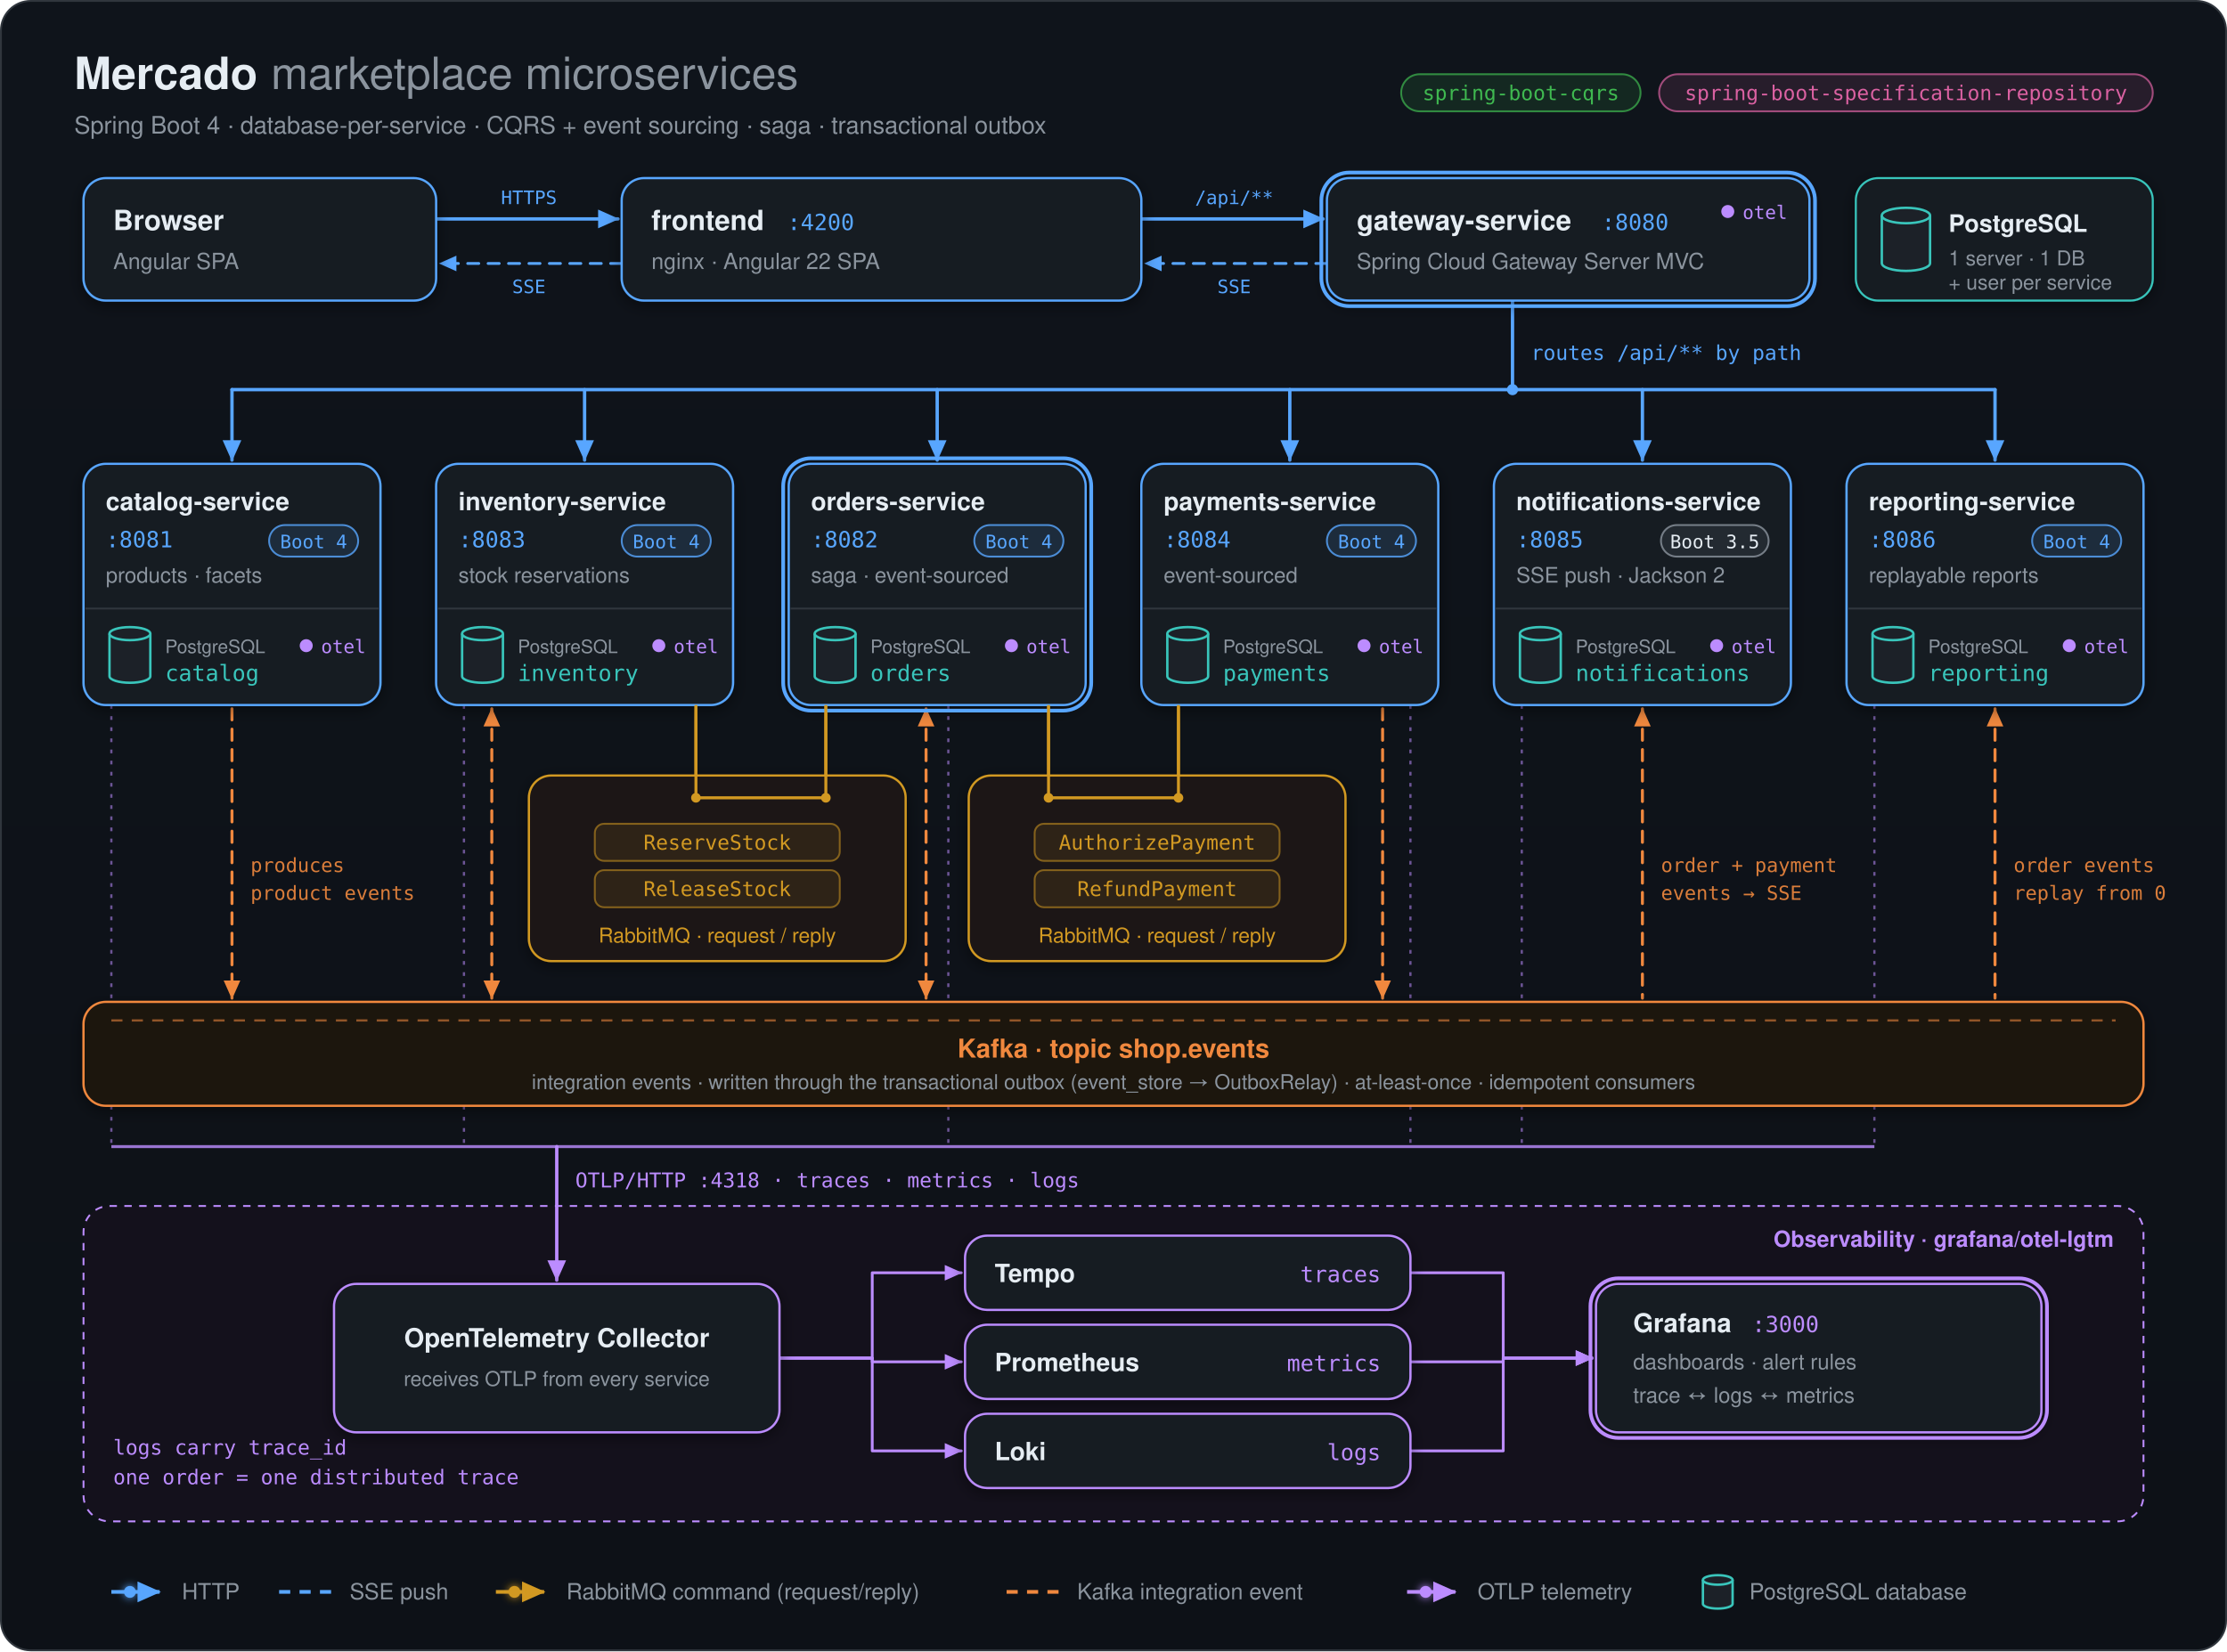
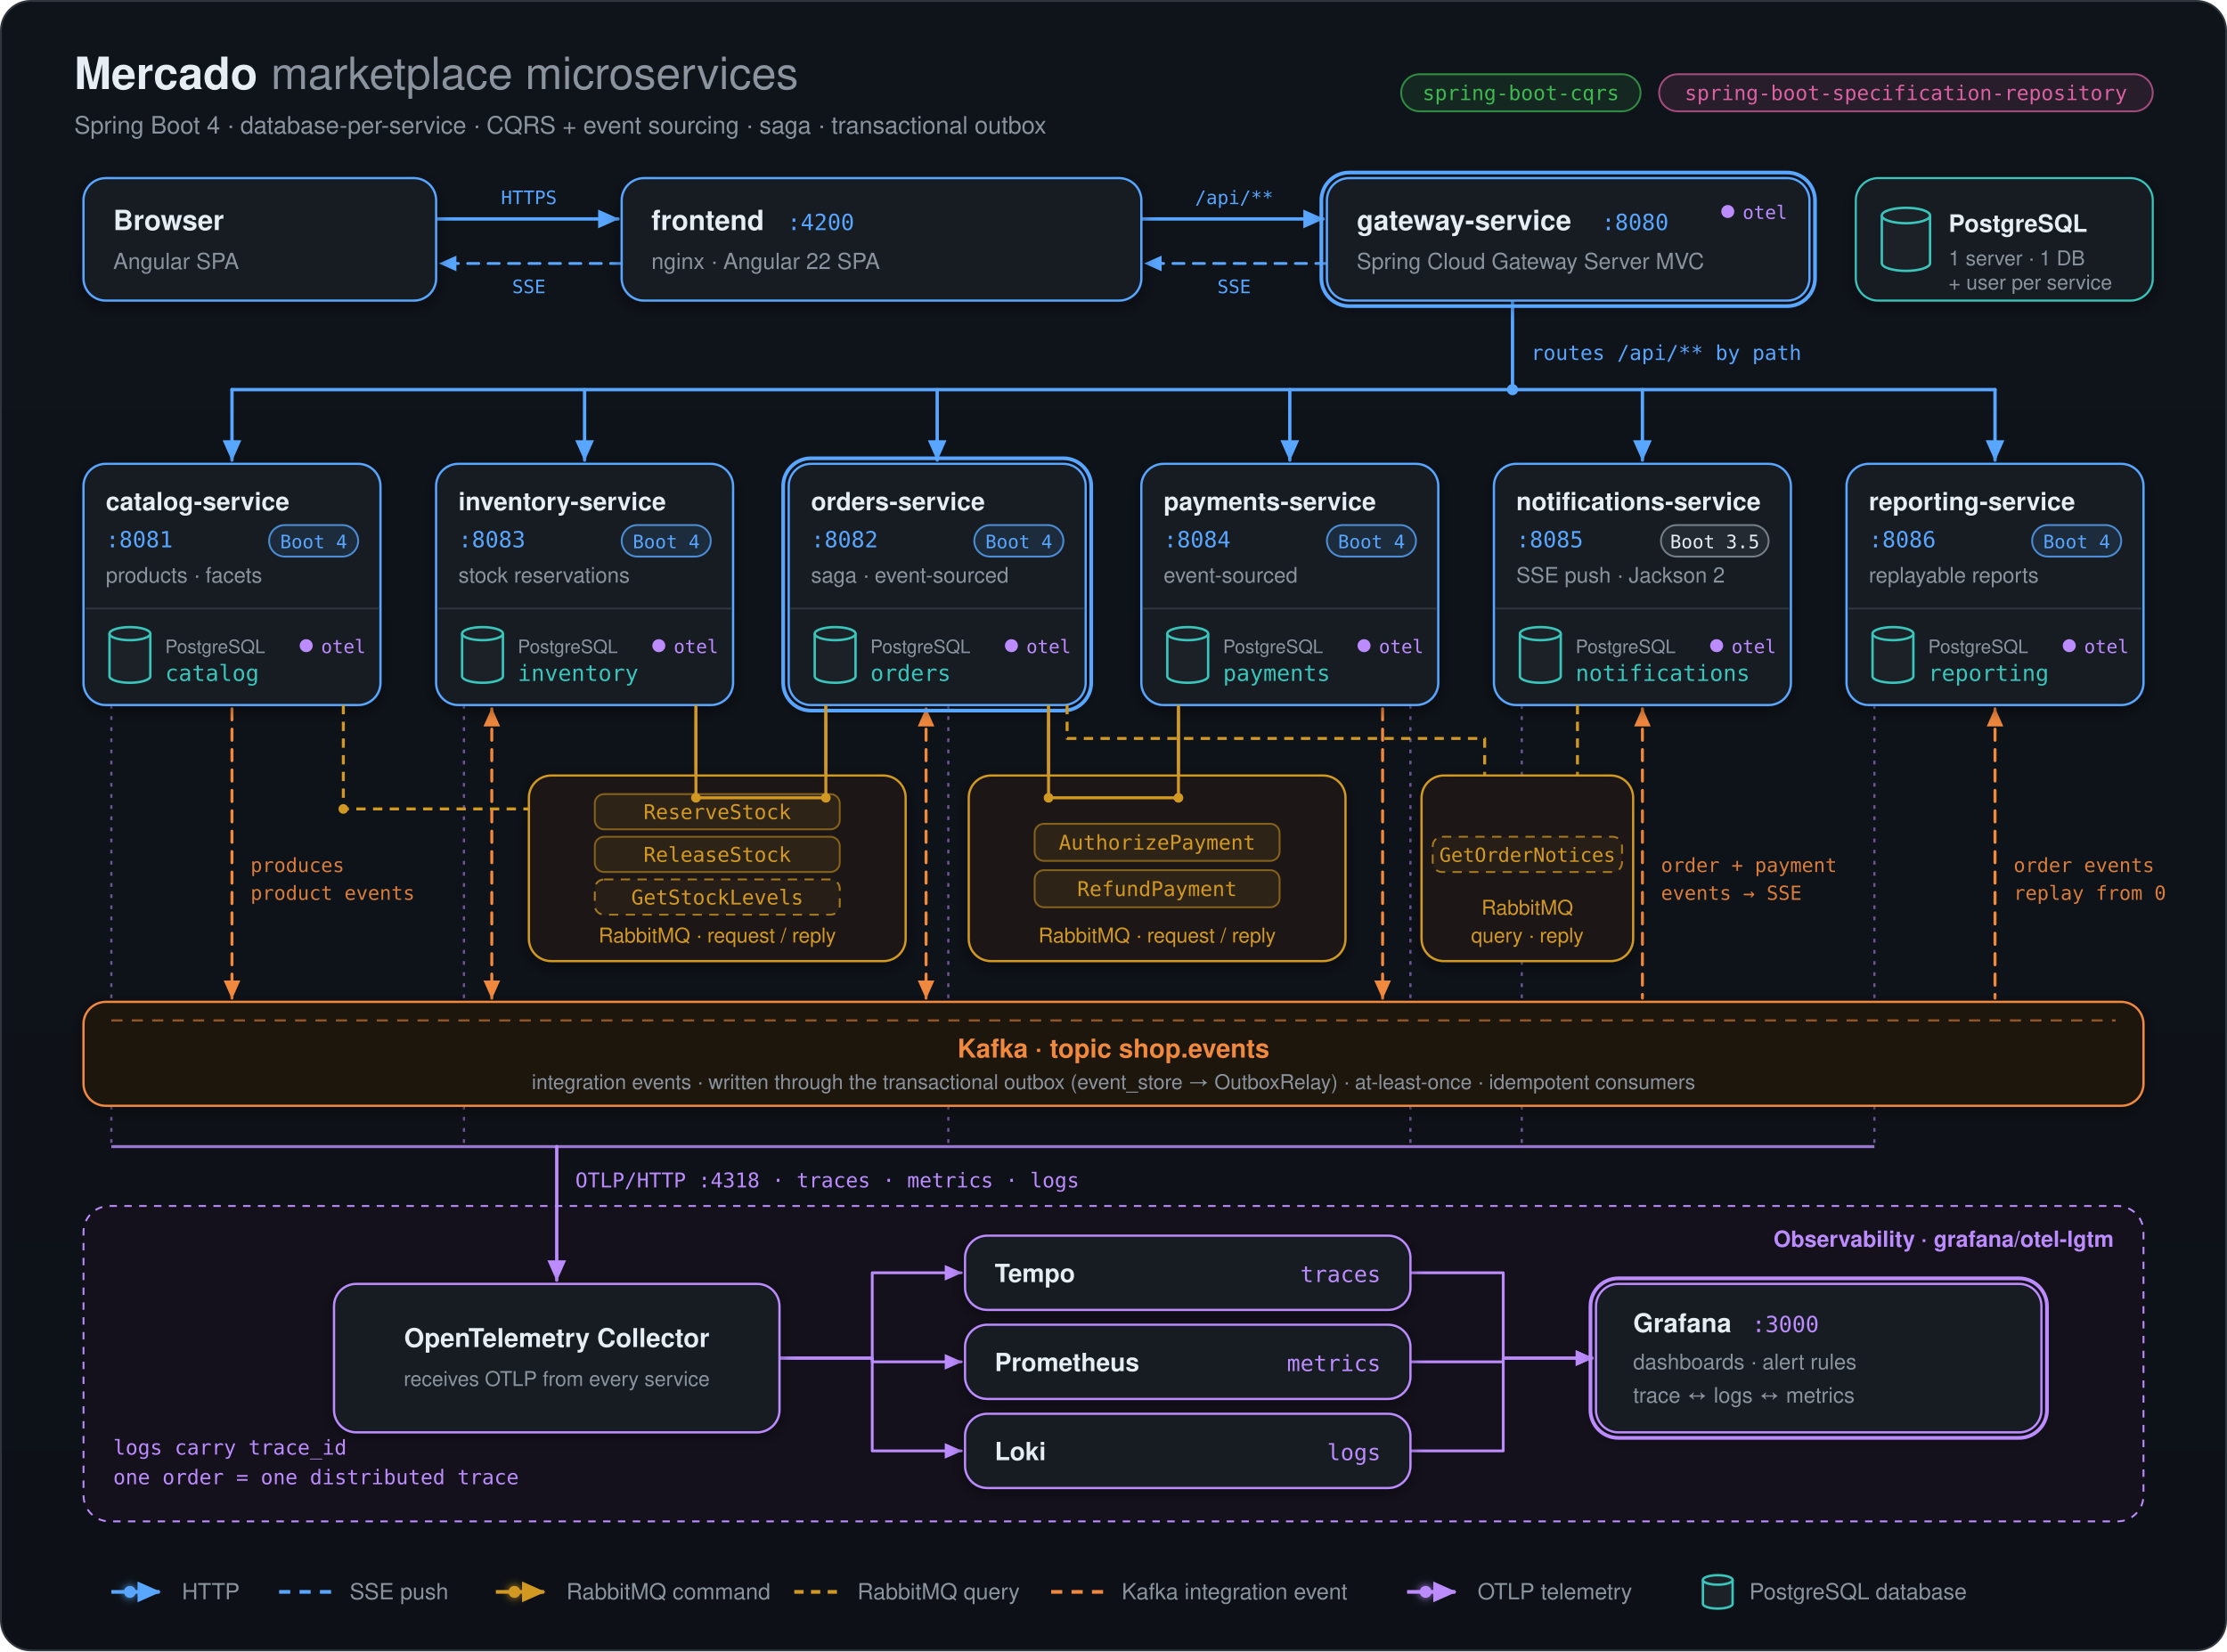
<svg xmlns="http://www.w3.org/2000/svg" width="1200" height="890" viewBox="0 0 1200 890" role="img" aria-labelledby="title desc">
  <defs>
    <filter id="sh" x="-10%" y="-10%" width="120%" height="130%">
      <feDropShadow dx="0" dy="2" stdDeviation="4" flood-color="#000" flood-opacity="0.45" />
    </filter>
    <filter id="gl" x="-150%" y="-150%" width="400%" height="400%">
      <feGaussianBlur stdDeviation="2.4" result="b" />
      <feMerge>
        <feMergeNode in="b" />
        <feMergeNode in="SourceGraphic" />
      </feMerge>
    </filter>
    <linearGradient id="panel" x1="0" y1="0" x2="0" y2="1">
      <stop offset="0" stop-color="#0f141b" />
      <stop offset="1" stop-color="#0d1117" />
    </linearGradient>
    <marker id="a-blue" viewBox="0 0 10 10" refX="8.5" refY="5" markerWidth="7" markerHeight="7" orient="auto-start-reverse">
      <path d="M0,1 L9,5 L0,9 z" fill="#58a6ff" />
    </marker>
    <marker id="a-orange" viewBox="0 0 10 10" refX="8.5" refY="5" markerWidth="7" markerHeight="7" orient="auto-start-reverse">
      <path d="M0,1 L9,5 L0,9 z" fill="#f0883e" />
    </marker>
    <marker id="a-amber" viewBox="0 0 10 10" refX="8.5" refY="5" markerWidth="7" markerHeight="7" orient="auto-start-reverse">
      <path d="M0,1 L9,5 L0,9 z" fill="#d29922" />
    </marker>
    <marker id="a-teal" viewBox="0 0 10 10" refX="8.5" refY="5" markerWidth="7" markerHeight="7" orient="auto-start-reverse">
      <path d="M0,1 L9,5 L0,9 z" fill="#39c5bb" />
    </marker>
    <marker id="a-purple" viewBox="0 0 10 10" refX="8.5" refY="5" markerWidth="7" markerHeight="7" orient="auto-start-reverse">
      <path d="M0,1 L9,5 L0,9 z" fill="#bc8cff" />
    </marker>
    <marker id="a-green" viewBox="0 0 10 10" refX="8.5" refY="5" markerWidth="7" markerHeight="7" orient="auto-start-reverse">
      <path d="M0,1 L9,5 L0,9 z" fill="#3fb950" />
    </marker>
    <marker id="a-red" viewBox="0 0 10 10" refX="8.5" refY="5" markerWidth="7" markerHeight="7" orient="auto-start-reverse">
      <path d="M0,1 L9,5 L0,9 z" fill="#f85149" />
    </marker>
    <marker id="a-pink" viewBox="0 0 10 10" refX="8.5" refY="5" markerWidth="7" markerHeight="7" orient="auto-start-reverse">
      <path d="M0,1 L9,5 L0,9 z" fill="#db61a2" />
    </marker>
    <marker id="a-muted" viewBox="0 0 10 10" refX="8.5" refY="5" markerWidth="7" markerHeight="7" orient="auto-start-reverse">
      <path d="M0,1 L9,5 L0,9 z" fill="#8b949e" />
    </marker>
    <marker id="a-text" viewBox="0 0 10 10" refX="8.5" refY="5" markerWidth="7" markerHeight="7" orient="auto-start-reverse">
      <path d="M0,1 L9,5 L0,9 z" fill="#e6edf3" />
    </marker>
  </defs>
  <style>
text{font-family:-apple-system, 'Segoe UI', Helvetica, Arial, sans-serif}
.mono{font-family:ui-monospace, SFMono-Regular, Menlo, Consolas, monospace}
.mu{fill:#8b949e}
.b{font-weight:600}
.flow{stroke-dasharray:6 5;animation:dash 1.1s linear infinite}
.flowr{stroke-dasharray:6 5;animation:dashr 1.1s linear infinite}
.slow{stroke-dasharray:3 5;animation:dash 2.2s linear infinite}
@keyframes dash{to{stroke-dashoffset:-11}}
@keyframes dashr{to{stroke-dashoffset:11}}
.pulse{animation:pulse 3s ease-in-out infinite}
@keyframes pulse{0%,100%{opacity:.15}50%{opacity:.75}}
</style>
  <rect x="0.5" y="0.5" width="1199" height="889" rx="16" fill="url(#panel)" stroke="#30363d" />
  <text x="40" y="48" font-size="24" fill="#e6edf3" font-weight="700">Mercado</text>
  <text x="146" y="48" font-size="24" fill="#8b949e" font-weight="400">marketplace microservices</text>
  <text x="40" y="72" font-size="13" class="mu">Spring Boot 4 · database-per-service · CQRS + event sourcing · saga · transactional outbox</text>
  <rect x="894" y="40" width="266" height="20" rx="10.0" fill="#db61a2" fill-opacity="0.12" stroke="#db61a2" stroke-opacity="0.7" stroke-width="1" />
  <text x="1027.0" y="53.96" font-size="11" class="mono" fill="#db61a2" text-anchor="middle">spring-boot-specification-repository</text>
  <rect x="755" y="40" width="129" height="20" rx="10.0" fill="#3fb950" fill-opacity="0.12" stroke="#3fb950" stroke-opacity="0.7" stroke-width="1" />
  <text x="819.5" y="53.96" font-size="11" class="mono" fill="#3fb950" text-anchor="middle">spring-boot-cqrs</text>
  <rect x="45" y="650" width="1110" height="170" rx="14" fill="#14111c" stroke="#bc8cff" stroke-width="1" stroke-dasharray="4 4" />
  <path d="M235,118 H333" fill="none" stroke="#58a6ff" stroke-width="1.8" stroke-linecap="round" stroke-linejoin="round" marker-end="url(#a-blue)" />
  <path d="M335,142 H237" fill="none" stroke="#58a6ff" stroke-width="1.5" stroke-linecap="round" stroke-linejoin="round" marker-end="url(#a-blue)" class="flow" />
  <path d="M615,118 H713" fill="none" stroke="#58a6ff" stroke-width="1.8" stroke-linecap="round" stroke-linejoin="round" marker-end="url(#a-blue)" />
  <path d="M715,142 H617" fill="none" stroke="#58a6ff" stroke-width="1.5" stroke-linecap="round" stroke-linejoin="round" marker-end="url(#a-blue)" class="flow" />
  <path d="M815,162 V210" fill="none" stroke="#58a6ff" stroke-width="1.8" stroke-linecap="round" stroke-linejoin="round" />
  <path d="M125,210 H1075" fill="none" stroke="#58a6ff" stroke-width="1.8" stroke-linecap="round" stroke-linejoin="round" />
  <circle cx="815" cy="210" r="3" fill="#58a6ff" />
  <path d="M125,210 V248" fill="none" stroke="#58a6ff" stroke-width="1.8" stroke-linecap="round" stroke-linejoin="round" marker-end="url(#a-blue)" />
  <path d="M315,210 V248" fill="none" stroke="#58a6ff" stroke-width="1.8" stroke-linecap="round" stroke-linejoin="round" marker-end="url(#a-blue)" />
  <path d="M505,210 V248" fill="none" stroke="#58a6ff" stroke-width="1.8" stroke-linecap="round" stroke-linejoin="round" marker-end="url(#a-blue)" />
  <path d="M695,210 V248" fill="none" stroke="#58a6ff" stroke-width="1.8" stroke-linecap="round" stroke-linejoin="round" marker-end="url(#a-blue)" />
  <path d="M885,210 V248" fill="none" stroke="#58a6ff" stroke-width="1.8" stroke-linecap="round" stroke-linejoin="round" marker-end="url(#a-blue)" />
  <path d="M1075,210 V248" fill="none" stroke="#58a6ff" stroke-width="1.8" stroke-linecap="round" stroke-linejoin="round" marker-end="url(#a-blue)" />
  <path d="M375,380 V418" fill="none" stroke="#d29922" stroke-width="1.6" stroke-linecap="round" stroke-linejoin="round" />
  <path d="M445,380 V418" fill="none" stroke="#d29922" stroke-width="1.6" stroke-linecap="round" stroke-linejoin="round" />
  <path d="M565,380 V418" fill="none" stroke="#d29922" stroke-width="1.6" stroke-linecap="round" stroke-linejoin="round" />
  <path d="M635,380 V418" fill="none" stroke="#d29922" stroke-width="1.6" stroke-linecap="round" stroke-linejoin="round" />
  <path d="M125,382 V538" fill="none" stroke="#f0883e" stroke-width="1.6" stroke-linecap="round" stroke-linejoin="round" marker-end="url(#a-orange)" class="flow" />
  <path d="M265,382 V538" fill="none" stroke="#f0883e" stroke-width="1.6" stroke-linecap="round" stroke-linejoin="round" marker-end="url(#a-orange)" marker-start="url(#a-orange)" class="flow" />
  <path d="M499,382 V538" fill="none" stroke="#f0883e" stroke-width="1.6" stroke-linecap="round" stroke-linejoin="round" marker-end="url(#a-orange)" marker-start="url(#a-orange)" class="flow" />
  <path d="M745,382 V538" fill="none" stroke="#f0883e" stroke-width="1.6" stroke-linecap="round" stroke-linejoin="round" marker-end="url(#a-orange)" class="flow" />
  <path d="M885,382 V538" fill="none" stroke="#f0883e" stroke-width="1.6" stroke-linecap="round" stroke-linejoin="round" marker-start="url(#a-orange)" class="flow" />
  <path d="M1075,382 V538" fill="none" stroke="#f0883e" stroke-width="1.6" stroke-linecap="round" stroke-linejoin="round" marker-start="url(#a-orange)" class="flow" />
  <path d="M60,380 V618" stroke="#bc8cff" stroke-width="1.2" opacity=".55" stroke-dasharray="2 4" />
  <path d="M250,380 V618" stroke="#bc8cff" stroke-width="1.2" opacity=".55" stroke-dasharray="2 4" />
  <path d="M511,380 V618" stroke="#bc8cff" stroke-width="1.2" opacity=".55" stroke-dasharray="2 4" />
  <path d="M760,380 V618" stroke="#bc8cff" stroke-width="1.2" opacity=".55" stroke-dasharray="2 4" />
  <path d="M820,380 V618" stroke="#bc8cff" stroke-width="1.2" opacity=".55" stroke-dasharray="2 4" />
  <path d="M1010,380 V618" stroke="#bc8cff" stroke-width="1.2" opacity=".55" stroke-dasharray="2 4" />
  <path d="M60,618 H1010" stroke="#bc8cff" stroke-width="1.6" opacity=".8" />
  <path d="M300,618 V690" fill="none" stroke="#bc8cff" stroke-width="1.8" stroke-linecap="round" stroke-linejoin="round" marker-end="url(#a-purple)" />
  <path d="M420,732 H470 V686 H518" fill="none" stroke="#bc8cff" stroke-width="1.5" stroke-linecap="round" stroke-linejoin="round" marker-end="url(#a-purple)" />
  <path d="M760,686 H810 V732 H858" fill="none" stroke="#bc8cff" stroke-width="1.5" stroke-linecap="round" stroke-linejoin="round" marker-end="url(#a-purple)" />
  <path d="M420,732 H470 V734 H518" fill="none" stroke="#bc8cff" stroke-width="1.5" stroke-linecap="round" stroke-linejoin="round" marker-end="url(#a-purple)" />
  <path d="M760,734 H810 V732 H858" fill="none" stroke="#bc8cff" stroke-width="1.5" stroke-linecap="round" stroke-linejoin="round" marker-end="url(#a-purple)" />
  <path d="M420,732 H470 V782 H518" fill="none" stroke="#bc8cff" stroke-width="1.5" stroke-linecap="round" stroke-linejoin="round" marker-end="url(#a-purple)" />
  <path d="M760,782 H810 V732 H858" fill="none" stroke="#bc8cff" stroke-width="1.5" stroke-linecap="round" stroke-linejoin="round" marker-end="url(#a-purple)" />
  <circle r="4" fill="#58a6ff" filter="url(#gl)" opacity="0">
    <animateMotion dur="6.6s" begin="0s" repeatCount="indefinite" path="M140,118 L815,118 L815,210 L505,210 L505,280" keyPoints="0;1;1" keyTimes="0;1.159;1" calcMode="linear" />
    <animate attributeName="opacity" dur="6.6s" begin="0s" repeatCount="indefinite" values="0;1;1;0;0" keyTimes="0;0.04;1.119;1.159;1" />
  </circle>
  <circle r="4" fill="#58a6ff" filter="url(#gl)" opacity="0">
    <animateMotion dur="6.6s" begin="2.2s" repeatCount="indefinite" path="M140,118 L815,118 L815,210 L125,210 L125,280" keyPoints="0;1;1" keyTimes="0;1.542;1" calcMode="linear" />
    <animate attributeName="opacity" dur="6.6s" begin="2.2s" repeatCount="indefinite" values="0;1;1;0;0" keyTimes="0;0.04;1.502;1.542;1" />
  </circle>
  <circle r="4" fill="#58a6ff" filter="url(#gl)" opacity="0">
    <animateMotion dur="6.6s" begin="4.4s" repeatCount="indefinite" path="M140,118 L815,118 L815,210 L1075,210 L1075,280" keyPoints="0;1;1" keyTimes="0;1.108;1" calcMode="linear" />
    <animate attributeName="opacity" dur="6.6s" begin="4.4s" repeatCount="indefinite" values="0;1;1;0;0" keyTimes="0;0.04;1.068;1.108;1" />
  </circle>
  <circle r="3.5" fill="#a5d6ff" filter="url(#gl)" opacity="0">
    <animateMotion dur="6.6s" begin="3.3s" repeatCount="indefinite" path="M875,280 L875,218 L825,218 L825,142 L140,142" keyPoints="0;1;1" keyTimes="0;0.882;1" calcMode="linear" />
    <animate attributeName="opacity" dur="6.6s" begin="3.3s" repeatCount="indefinite" values="0;1;1;0;0" keyTimes="0;0.04;0.842;0.882;1" />
  </circle>
  <circle r="3" fill="#bc8cff" filter="url(#gl)" opacity="0">
    <animateMotion dur="8s" begin="0.0s" repeatCount="indefinite" path="M60,380 L60,618 L300,618 L300,692" keyPoints="0;1;1" keyTimes="0;0.460;1" calcMode="linear" />
    <animate attributeName="opacity" dur="8s" begin="0.0s" repeatCount="indefinite" values="0;1;1;0;0" keyTimes="0;0.04;0.420;0.460;1" />
  </circle>
  <circle r="3" fill="#bc8cff" filter="url(#gl)" opacity="0">
    <animateMotion dur="8s" begin="1.3s" repeatCount="indefinite" path="M250,380 L250,618 L300,618 L300,692" keyPoints="0;1;1" keyTimes="0;0.302;1" calcMode="linear" />
    <animate attributeName="opacity" dur="8s" begin="1.3s" repeatCount="indefinite" values="0;1;1;0;0" keyTimes="0;0.04;0.262;0.302;1" />
  </circle>
  <circle r="3" fill="#bc8cff" filter="url(#gl)" opacity="0">
    <animateMotion dur="8s" begin="2.6s" repeatCount="indefinite" path="M511,380 L511,618 L300,618 L300,692" keyPoints="0;1;1" keyTimes="0;0.436;1" calcMode="linear" />
    <animate attributeName="opacity" dur="8s" begin="2.6s" repeatCount="indefinite" values="0;1;1;0;0" keyTimes="0;0.04;0.396;0.436;1" />
  </circle>
  <circle r="3" fill="#bc8cff" filter="url(#gl)" opacity="0">
    <animateMotion dur="8s" begin="3.9s" repeatCount="indefinite" path="M760,380 L760,618 L300,618 L300,692" keyPoints="0;1;1" keyTimes="0;0.643;1" calcMode="linear" />
    <animate attributeName="opacity" dur="8s" begin="3.9s" repeatCount="indefinite" values="0;1;1;0;0" keyTimes="0;0.04;0.603;0.643;1" />
  </circle>
  <circle r="3" fill="#bc8cff" filter="url(#gl)" opacity="0">
    <animateMotion dur="8s" begin="5.2s" repeatCount="indefinite" path="M820,380 L820,618 L300,618 L300,692" keyPoints="0;1;1" keyTimes="0;0.693;1" calcMode="linear" />
    <animate attributeName="opacity" dur="8s" begin="5.2s" repeatCount="indefinite" values="0;1;1;0;0" keyTimes="0;0.04;0.653;0.693;1" />
  </circle>
  <circle r="3" fill="#bc8cff" filter="url(#gl)" opacity="0">
    <animateMotion dur="8s" begin="6.5s" repeatCount="indefinite" path="M1010,380 L1010,618 L300,618 L300,692" keyPoints="0;1;1" keyTimes="0;0.852;1" calcMode="linear" />
    <animate attributeName="opacity" dur="8s" begin="6.5s" repeatCount="indefinite" values="0;1;1;0;0" keyTimes="0;0.04;0.812;0.852;1" />
  </circle>
  <rect x="45" y="96" width="190" height="66" rx="12" fill="#161b22" stroke="#58a6ff" stroke-width="1.2" filter="url(#sh)" />
  <text x="61" y="124" font-size="15" fill="#e6edf3" font-weight="600">Browser</text>
  <text x="61" y="145" font-size="12" class="mu">Angular SPA</text>
  <rect x="335" y="96" width="280" height="66" rx="12" fill="#161b22" stroke="#58a6ff" stroke-width="1.2" filter="url(#sh)" />
  <text x="351" y="124" font-size="15" fill="#e6edf3" font-weight="600">frontend</text>
  <text x="424.2" y="124" font-size="12" class="mono" fill="#58a6ff">:4200</text>
  <text x="351" y="145" font-size="12" class="mu">nginx · Angular 22 SPA</text>
  <rect x="715" y="96" width="260" height="66" rx="12" fill="#161b22" stroke="#58a6ff" stroke-width="1.2" filter="url(#sh)" />
  <text x="731" y="124" font-size="15" fill="#e6edf3" font-weight="600">gateway-service</text>
  <text x="863.0" y="124" font-size="12" class="mono" fill="#58a6ff">:8080</text>
  <text x="731" y="145" font-size="12" class="mu">Spring Cloud Gateway Server MVC</text>
  <rect x="712" y="93" width="266" height="72" rx="15" fill="none" stroke="#58a6ff" stroke-width="2" class="pulse" style="animation-delay:0s" />
  <circle cx="931" cy="114" r="3.5" fill="#bc8cff" />
  <text x="939" y="118" font-size="10" class="mono" fill="#bc8cff">otel</text>
  <rect x="1000" y="96" width="160" height="66" rx="12" fill="#161b22" stroke="#39c5bb" stroke-width="1.1" filter="url(#sh)" />
  <path d="M1014,116.16 v25.68 a13.0,4.16 0 0 0 26,0 v-25.68" fill="#1c2128" stroke="#39c5bb" stroke-width="1.3" />
  <ellipse cx="1027.0" cy="116.16" rx="13.0" ry="4.16" fill="#1c2128" stroke="#39c5bb" stroke-width="1.3" />
  <text x="1050" y="125" font-size="13" fill="#e6edf3" font-weight="600">PostgreSQL</text>
  <text x="1050" y="143" font-size="11" class="mu">1 server · 1 DB</text>
  <text x="1050" y="156" font-size="11" class="mu">+ user per service</text>
  <text x="285" y="110" font-size="10" class="mono" fill="#58a6ff" text-anchor="middle">HTTPS</text>
  <text x="665" y="110" font-size="10" class="mono" fill="#58a6ff" text-anchor="middle">/api/**</text>
  <text x="285" y="158" font-size="10" class="mono" fill="#58a6ff" text-anchor="middle">SSE</text>
  <text x="665" y="158" font-size="10" class="mono" fill="#58a6ff" text-anchor="middle">SSE</text>
  <text x="825" y="194" font-size="11" class="mono" fill="#58a6ff">routes /api/** by path</text>
  <rect x="45" y="250" width="160" height="130" rx="12" fill="#161b22" stroke="#58a6ff" stroke-width="1.2" filter="url(#sh)" />
  <text x="57" y="275" font-size="13.5" fill="#e6edf3" font-weight="600">catalog-service</text>
  <text x="57" y="295" font-size="12" class="mono" fill="#58a6ff">:8081</text>
  <rect x="145" y="283" width="48" height="17" rx="8.5" fill="#58a6ff" fill-opacity=".12" stroke="#58a6ff" stroke-opacity=".8" />
  <text x="169.0" y="295.5" font-size="10" class="mono" fill="#58a6ff" text-anchor="middle">Boot 4</text>
  <text x="57" y="314" font-size="11.5" class="mu">products · facets</text>
  <path d="M46,328 H204" stroke="#30363d" />
  <path d="M59,341.52 v22.96 a11.0,3.52 0 0 0 22,0 v-22.96" fill="#1c2128" stroke="#39c5bb" stroke-width="1.3" />
  <ellipse cx="70.0" cy="341.52" rx="11.0" ry="3.52" fill="#1c2128" stroke="#39c5bb" stroke-width="1.3" />
  <text x="89" y="352" font-size="10" class="mu">PostgreSQL</text>
  <text x="89" y="367" font-size="12" class="mono" fill="#39c5bb">catalog</text>
  <circle cx="165" cy="348" r="3.5" fill="#bc8cff" />
  <text x="173" y="352" font-size="10" class="mono" fill="#bc8cff">otel</text>
  <rect x="235" y="250" width="160" height="130" rx="12" fill="#161b22" stroke="#58a6ff" stroke-width="1.2" filter="url(#sh)" />
  <text x="247" y="275" font-size="13.5" fill="#e6edf3" font-weight="600">inventory-service</text>
  <text x="247" y="295" font-size="12" class="mono" fill="#58a6ff">:8083</text>
  <rect x="335" y="283" width="48" height="17" rx="8.5" fill="#58a6ff" fill-opacity=".12" stroke="#58a6ff" stroke-opacity=".8" />
  <text x="359.0" y="295.5" font-size="10" class="mono" fill="#58a6ff" text-anchor="middle">Boot 4</text>
  <text x="247" y="314" font-size="11.5" class="mu">stock reservations</text>
  <path d="M236,328 H394" stroke="#30363d" />
  <path d="M249,341.52 v22.96 a11.0,3.52 0 0 0 22,0 v-22.96" fill="#1c2128" stroke="#39c5bb" stroke-width="1.3" />
  <ellipse cx="260.0" cy="341.52" rx="11.0" ry="3.52" fill="#1c2128" stroke="#39c5bb" stroke-width="1.3" />
  <text x="279" y="352" font-size="10" class="mu">PostgreSQL</text>
  <text x="279" y="367" font-size="12" class="mono" fill="#39c5bb">inventory</text>
  <circle cx="355" cy="348" r="3.5" fill="#bc8cff" />
  <text x="363" y="352" font-size="10" class="mono" fill="#bc8cff">otel</text>
  <rect x="425" y="250" width="160" height="130" rx="12" fill="#161b22" stroke="#58a6ff" stroke-width="1.2" filter="url(#sh)" />
  <text x="437" y="275" font-size="13.5" fill="#e6edf3" font-weight="600">orders-service</text>
  <text x="437" y="295" font-size="12" class="mono" fill="#58a6ff">:8082</text>
  <rect x="525" y="283" width="48" height="17" rx="8.5" fill="#58a6ff" fill-opacity=".12" stroke="#58a6ff" stroke-opacity=".8" />
  <text x="549.0" y="295.5" font-size="10" class="mono" fill="#58a6ff" text-anchor="middle">Boot 4</text>
  <text x="437" y="314" font-size="11.5" class="mu">saga · event-sourced</text>
  <path d="M426,328 H584" stroke="#30363d" />
  <path d="M439,341.52 v22.96 a11.0,3.52 0 0 0 22,0 v-22.96" fill="#1c2128" stroke="#39c5bb" stroke-width="1.3" />
  <ellipse cx="450.0" cy="341.52" rx="11.0" ry="3.52" fill="#1c2128" stroke="#39c5bb" stroke-width="1.3" />
  <text x="469" y="352" font-size="10" class="mu">PostgreSQL</text>
  <text x="469" y="367" font-size="12" class="mono" fill="#39c5bb">orders</text>
  <circle cx="545" cy="348" r="3.5" fill="#bc8cff" />
  <text x="553" y="352" font-size="10" class="mono" fill="#bc8cff">otel</text>
  <rect x="615" y="250" width="160" height="130" rx="12" fill="#161b22" stroke="#58a6ff" stroke-width="1.2" filter="url(#sh)" />
  <text x="627" y="275" font-size="13.5" fill="#e6edf3" font-weight="600">payments-service</text>
  <text x="627" y="295" font-size="12" class="mono" fill="#58a6ff">:8084</text>
  <rect x="715" y="283" width="48" height="17" rx="8.5" fill="#58a6ff" fill-opacity=".12" stroke="#58a6ff" stroke-opacity=".8" />
  <text x="739.0" y="295.5" font-size="10" class="mono" fill="#58a6ff" text-anchor="middle">Boot 4</text>
  <text x="627" y="314" font-size="11.5" class="mu">event-sourced</text>
  <path d="M616,328 H774" stroke="#30363d" />
  <path d="M629,341.52 v22.96 a11.0,3.52 0 0 0 22,0 v-22.96" fill="#1c2128" stroke="#39c5bb" stroke-width="1.3" />
  <ellipse cx="640.0" cy="341.52" rx="11.0" ry="3.52" fill="#1c2128" stroke="#39c5bb" stroke-width="1.3" />
  <text x="659" y="352" font-size="10" class="mu">PostgreSQL</text>
  <text x="659" y="367" font-size="12" class="mono" fill="#39c5bb">payments</text>
  <circle cx="735" cy="348" r="3.5" fill="#bc8cff" />
  <text x="743" y="352" font-size="10" class="mono" fill="#bc8cff">otel</text>
  <rect x="805" y="250" width="160" height="130" rx="12" fill="#161b22" stroke="#58a6ff" stroke-width="1.2" filter="url(#sh)" />
  <text x="817" y="275" font-size="13.5" fill="#e6edf3" font-weight="600">notifications-service</text>
  <text x="817" y="295" font-size="12" class="mono" fill="#58a6ff">:8085</text>
  <rect x="895" y="283" width="58" height="17" rx="8.5" fill="#8b949e" fill-opacity=".12" stroke="#8b949e" stroke-opacity=".8" />
  <text x="924.0" y="295.5" font-size="10" class="mono" fill="#e6edf3" text-anchor="middle">Boot 3.5</text>
  <text x="817" y="314" font-size="11.5" class="mu">SSE push · Jackson 2</text>
  <path d="M806,328 H964" stroke="#30363d" />
  <path d="M819,341.52 v22.96 a11.0,3.52 0 0 0 22,0 v-22.96" fill="#1c2128" stroke="#39c5bb" stroke-width="1.3" />
  <ellipse cx="830.0" cy="341.52" rx="11.0" ry="3.52" fill="#1c2128" stroke="#39c5bb" stroke-width="1.3" />
  <text x="849" y="352" font-size="10" class="mu">PostgreSQL</text>
  <text x="849" y="367" font-size="12" class="mono" fill="#39c5bb">notifications</text>
  <circle cx="925" cy="348" r="3.5" fill="#bc8cff" />
  <text x="933" y="352" font-size="10" class="mono" fill="#bc8cff">otel</text>
  <rect x="995" y="250" width="160" height="130" rx="12" fill="#161b22" stroke="#58a6ff" stroke-width="1.2" filter="url(#sh)" />
  <text x="1007" y="275" font-size="13.5" fill="#e6edf3" font-weight="600">reporting-service</text>
  <text x="1007" y="295" font-size="12" class="mono" fill="#58a6ff">:8086</text>
  <rect x="1095" y="283" width="48" height="17" rx="8.5" fill="#58a6ff" fill-opacity=".12" stroke="#58a6ff" stroke-opacity=".8" />
  <text x="1119.0" y="295.5" font-size="10" class="mono" fill="#58a6ff" text-anchor="middle">Boot 4</text>
  <text x="1007" y="314" font-size="11.5" class="mu">replayable reports</text>
  <path d="M996,328 H1154" stroke="#30363d" />
  <path d="M1009,341.52 v22.96 a11.0,3.52 0 0 0 22,0 v-22.96" fill="#1c2128" stroke="#39c5bb" stroke-width="1.3" />
  <ellipse cx="1020.0" cy="341.52" rx="11.0" ry="3.52" fill="#1c2128" stroke="#39c5bb" stroke-width="1.3" />
  <text x="1039" y="352" font-size="10" class="mu">PostgreSQL</text>
  <text x="1039" y="367" font-size="12" class="mono" fill="#39c5bb">reporting</text>
  <circle cx="1115" cy="348" r="3.5" fill="#bc8cff" />
  <text x="1123" y="352" font-size="10" class="mono" fill="#bc8cff">otel</text>
  <rect x="422" y="247" width="166" height="136" rx="15" fill="none" stroke="#58a6ff" stroke-width="2" class="pulse" style="animation-delay:1.2s" />
  <rect x="285" y="418" width="203" height="100" rx="12" fill="#1a1712" stroke="#d29922" stroke-width="1.2" filter="url(#sh)" />
-   <rect x="320.5" y="444" width="132" height="20" rx="5" fill="#d29922" fill-opacity="0.10" stroke="#d29922" stroke-opacity="0.55" />
-   <text x="386.5" y="457.96" font-size="11" class="mono" fill="#d29922" text-anchor="middle">ReserveStock</text>
-   <rect x="320.5" y="469" width="132" height="20" rx="5" fill="#d29922" fill-opacity="0.10" stroke="#d29922" stroke-opacity="0.55" />
-   <text x="386.5" y="482.96" font-size="11" class="mono" fill="#d29922" text-anchor="middle">ReleaseStock</text>
+   <rect x="320.5" y="428" width="132" height="19" rx="5" fill="#d29922" fill-opacity="0.10" stroke="#d29922" stroke-opacity="0.55" />
+   <text x="386.5" y="441.5" font-size="11" class="mono" fill="#d29922" text-anchor="middle">ReserveStock</text>
+   <rect x="320.5" y="451" width="132" height="19" rx="5" fill="#d29922" fill-opacity="0.10" stroke="#d29922" stroke-opacity="0.55" />
+   <text x="386.5" y="464.5" font-size="11" class="mono" fill="#d29922" text-anchor="middle">ReleaseStock</text>
+   <rect x="320.5" y="474" width="132" height="19" rx="5" fill="#d29922" fill-opacity="0.06" stroke="#d29922" stroke-opacity="0.75" stroke-dasharray="5 4" />
+   <text x="386.5" y="487.5" font-size="11" class="mono" fill="#d29922" text-anchor="middle">GetStockLevels</text>
  <text x="386.5" y="508" font-size="11" fill="#d29922" text-anchor="middle">RabbitMQ · request / reply</text>
  <rect x="522" y="418" width="203" height="100" rx="12" fill="#1a1712" stroke="#d29922" stroke-width="1.2" filter="url(#sh)" />
  <rect x="557.5" y="444" width="132" height="20" rx="5" fill="#d29922" fill-opacity="0.10" stroke="#d29922" stroke-opacity="0.55" />
  <text x="623.5" y="457.96" font-size="11" class="mono" fill="#d29922" text-anchor="middle">AuthorizePayment</text>
  <rect x="557.5" y="469" width="132" height="20" rx="5" fill="#d29922" fill-opacity="0.10" stroke="#d29922" stroke-opacity="0.55" />
  <text x="623.5" y="482.96" font-size="11" class="mono" fill="#d29922" text-anchor="middle">RefundPayment</text>
  <text x="623.5" y="508" font-size="11" fill="#d29922" text-anchor="middle">RabbitMQ · request / reply</text>
+   <path d="M185,380 V436 H285" fill="none" stroke="#d29922" stroke-width="1.6" stroke-dasharray="5 4" stroke-linejoin="round" />
+   <circle cx="185" cy="436" r="2.6" fill="#d29922" />
+   <path d="M575,380 V398 H800 V418" fill="none" stroke="#d29922" stroke-width="1.6" stroke-dasharray="5 4" stroke-linejoin="round" />
+   <path d="M850,380 V418" fill="none" stroke="#d29922" stroke-width="1.6" stroke-dasharray="5 4" />
+   <rect x="766" y="418" width="114" height="100" rx="12" fill="#1a1712" stroke="#d29922" stroke-width="1.2" filter="url(#sh)" />
+   <rect x="772" y="451" width="102" height="19" rx="5" fill="#d29922" fill-opacity="0.06" stroke="#d29922" stroke-opacity="0.75" stroke-dasharray="5 4" />
+   <text x="823" y="464.5" font-size="10.5" class="mono" fill="#d29922" text-anchor="middle">GetOrderNotices</text>
+   <text x="823" y="493" font-size="11" fill="#d29922" text-anchor="middle">RabbitMQ</text>
+   <text x="823" y="508" font-size="11" fill="#d29922" text-anchor="middle">query · reply</text>
  <rect x="45" y="540" width="1110" height="56" rx="12" fill="#1b1510" stroke="#f0883e" stroke-width="1.2" filter="url(#sh)" />
  <path d="M60,550 H1140" stroke="#f0883e" stroke-width="1.2" opacity=".55" class="flow" />
  <text x="600" y="570" font-size="14" fill="#f0883e" font-weight="600" text-anchor="middle">Kafka  ·  topic shop.events</text>
  <text x="600" y="587" font-size="11" class="mu" text-anchor="middle">integration events · written through the transactional outbox (event_store → OutboxRelay) · at-least-once · idempotent consumers</text>
  <text x="135" y="470" font-size="10.5" class="mono" fill="#f0883e" opacity="0.9">produces</text>
  <text x="135" y="485" font-size="10.5" class="mono" fill="#f0883e" opacity="0.9">product events</text>
  <text x="895" y="470" font-size="10.5" class="mono" fill="#f0883e" opacity="0.9">order + payment</text>
  <text x="895" y="485" font-size="10.5" class="mono" fill="#f0883e" opacity="0.9">events → SSE</text>
  <text x="1085" y="470" font-size="10.5" class="mono" fill="#f0883e" opacity="0.9">order events</text>
  <text x="1085" y="485" font-size="10.5" class="mono" fill="#f0883e" opacity="0.9">replay from 0</text>
  <text x="310" y="640" font-size="11" class="mono" fill="#bc8cff">OTLP/HTTP :4318 · traces · metrics · logs</text>
  <text x="1139" y="672" font-size="12" fill="#bc8cff" font-weight="600" text-anchor="end">Observability · grafana/otel-lgtm</text>
  <rect x="180" y="692" width="240" height="80" rx="12" fill="#161b22" stroke="#bc8cff" stroke-width="1.2" filter="url(#sh)" />
  <text x="300" y="726" font-size="14" fill="#e6edf3" font-weight="600" text-anchor="middle">OpenTelemetry Collector</text>
  <text x="300" y="747" font-size="11" class="mu" text-anchor="middle">receives OTLP from every service</text>
  <rect x="520" y="666" width="240" height="40" rx="12" fill="#161b22" stroke="#bc8cff" stroke-width="1.2" filter="url(#sh)" />
  <text x="536" y="691" font-size="13.5" fill="#e6edf3" font-weight="600">Tempo</text>
  <text x="744" y="691" font-size="12" class="mono" fill="#bc8cff" text-anchor="end">traces</text>
  <rect x="520" y="714" width="240" height="40" rx="12" fill="#161b22" stroke="#bc8cff" stroke-width="1.2" filter="url(#sh)" />
  <text x="536" y="739" font-size="13.5" fill="#e6edf3" font-weight="600">Prometheus</text>
  <text x="744" y="739" font-size="12" class="mono" fill="#bc8cff" text-anchor="end">metrics</text>
  <rect x="520" y="762" width="240" height="40" rx="12" fill="#161b22" stroke="#bc8cff" stroke-width="1.2" filter="url(#sh)" />
  <text x="536" y="787" font-size="13.5" fill="#e6edf3" font-weight="600">Loki</text>
  <text x="744" y="787" font-size="12" class="mono" fill="#bc8cff" text-anchor="end">logs</text>
  <rect x="860" y="692" width="240" height="80" rx="12" fill="#161b22" stroke="#bc8cff" stroke-width="1.2" filter="url(#sh)" />
  <text x="880" y="718" font-size="14" fill="#e6edf3" font-weight="600">Grafana</text>
  <text x="944" y="718" font-size="12" class="mono" fill="#bc8cff">:3000</text>
  <text x="880" y="738" font-size="11.5" class="mu">dashboards · alert rules</text>
  <text x="880" y="756" font-size="11.5" class="mu">trace ↔ logs ↔ metrics</text>
  <rect x="857" y="689" width="246" height="86" rx="15" fill="none" stroke="#bc8cff" stroke-width="2" class="pulse" style="animation-delay:0.6s" />
  <text x="61" y="800" font-size="11" class="mono" fill="#bc8cff">one order = one distributed trace</text>
  <text x="61" y="784" font-size="11" class="mono" fill="#bc8cff">logs carry trace_id</text>
  <path d="M375,380 V430 H445 V380" fill="none" stroke="#d29922" stroke-width="1.6" stroke-linejoin="round" />
  <circle cx="375" cy="430" r="2.6" fill="#d29922" />
  <circle cx="445" cy="430" r="2.6" fill="#d29922" />
  <path d="M565,380 V430 H635 V380" fill="none" stroke="#d29922" stroke-width="1.6" stroke-linejoin="round" />
  <circle cx="565" cy="430" r="2.6" fill="#d29922" />
  <circle cx="635" cy="430" r="2.6" fill="#d29922" />
  <circle r="4" fill="#d29922" filter="url(#gl)" opacity="0">
    <animateMotion dur="6s" begin="0.8s" repeatCount="indefinite" path="M445,374 L445,430 L375,430 L375,374" keyPoints="0;1;1" keyTimes="0;0.220;1" calcMode="linear" />
    <animate attributeName="opacity" dur="6s" begin="0.8s" repeatCount="indefinite" values="0;1;1;0;0" keyTimes="0;0.04;0.180;0.220;1" />
  </circle>
  <circle r="3" fill="#f2cc60" filter="url(#gl)" opacity="0">
    <animateMotion dur="6s" begin="2.3s" repeatCount="indefinite" path="M375,374 L375,430 L445,430 L445,374" keyPoints="0;1;1" keyTimes="0;0.220;1" calcMode="linear" />
    <animate attributeName="opacity" dur="6s" begin="2.3s" repeatCount="indefinite" values="0;1;1;0;0" keyTimes="0;0.04;0.180;0.220;1" />
  </circle>
  <circle r="4" fill="#d29922" filter="url(#gl)" opacity="0">
    <animateMotion dur="6s" begin="3.8s" repeatCount="indefinite" path="M565,374 L565,430 L635,430 L635,374" keyPoints="0;1;1" keyTimes="0;0.220;1" calcMode="linear" />
    <animate attributeName="opacity" dur="6s" begin="3.8s" repeatCount="indefinite" values="0;1;1;0;0" keyTimes="0;0.04;0.180;0.220;1" />
  </circle>
  <circle r="3" fill="#f2cc60" filter="url(#gl)" opacity="0">
    <animateMotion dur="6s" begin="5.3s" repeatCount="indefinite" path="M635,374 L635,430 L565,430 L565,374" keyPoints="0;1;1" keyTimes="0;0.220;1" calcMode="linear" />
    <animate attributeName="opacity" dur="6s" begin="5.3s" repeatCount="indefinite" values="0;1;1;0;0" keyTimes="0;0.04;0.180;0.220;1" />
  </circle>
  <circle r="4" fill="#f0883e" filter="url(#gl)" opacity="0">
    <animateMotion dur="7s" begin="0.5s" repeatCount="indefinite" path="M499,380 L499,550 L1075,550 L1075,380" keyPoints="0;1;1" keyTimes="0;0.770;1" calcMode="linear" />
    <animate attributeName="opacity" dur="7s" begin="0.5s" repeatCount="indefinite" values="0;1;1;0;0" keyTimes="0;0.04;0.730;0.770;1" />
  </circle>
  <circle r="4" fill="#f0883e" filter="url(#gl)" opacity="0">
    <animateMotion dur="7s" begin="2.0s" repeatCount="indefinite" path="M499,380 L499,550 L885,550 L885,380" keyPoints="0;1;1" keyTimes="0;0.610;1" calcMode="linear" />
    <animate attributeName="opacity" dur="7s" begin="2.0s" repeatCount="indefinite" values="0;1;1;0;0" keyTimes="0;0.04;0.570;0.610;1" />
  </circle>
  <circle r="4" fill="#f0883e" filter="url(#gl)" opacity="0">
    <animateMotion dur="7s" begin="3.1s" repeatCount="indefinite" path="M125,380 L125,550 L265,550 L265,380" keyPoints="0;1;1" keyTimes="0;0.403;1" calcMode="linear" />
    <animate attributeName="opacity" dur="7s" begin="3.1s" repeatCount="indefinite" values="0;1;1;0;0" keyTimes="0;0.04;0.363;0.403;1" />
  </circle>
  <circle r="4" fill="#f0883e" filter="url(#gl)" opacity="0">
    <animateMotion dur="7s" begin="4.3s" repeatCount="indefinite" path="M745,380 L745,550 L885,550 L885,380" keyPoints="0;1;1" keyTimes="0;0.403;1" calcMode="linear" />
    <animate attributeName="opacity" dur="7s" begin="4.3s" repeatCount="indefinite" values="0;1;1;0;0" keyTimes="0;0.04;0.363;0.403;1" />
  </circle>
  <circle r="4" fill="#f0883e" filter="url(#gl)" opacity="0">
    <animateMotion dur="7s" begin="5.2s" repeatCount="indefinite" path="M125,380 L125,550 L499,550 L499,380" keyPoints="0;1;1" keyTimes="0;0.600;1" calcMode="linear" />
    <animate attributeName="opacity" dur="7s" begin="5.2s" repeatCount="indefinite" values="0;1;1;0;0" keyTimes="0;0.04;0.560;0.600;1" />
  </circle>
  <circle r="3" fill="#bc8cff" filter="url(#gl)" opacity="0">
    <animateMotion dur="4s" begin="0.0s" repeatCount="indefinite" path="M420,732 L470,732 L470,686 L520,686" keyPoints="0;1;1" keyTimes="0;0.450;1" calcMode="linear" />
    <animate attributeName="opacity" dur="4s" begin="0.0s" repeatCount="indefinite" values="0;1;1;0;0" keyTimes="0;0.04;0.410;0.450;1" />
  </circle>
  <circle r="3" fill="#bc8cff" filter="url(#gl)" opacity="0">
    <animateMotion dur="4s" begin="2.0s" repeatCount="indefinite" path="M760,686 L810,686 L810,732 L860,732" keyPoints="0;1;1" keyTimes="0;0.450;1" calcMode="linear" />
    <animate attributeName="opacity" dur="4s" begin="2.0s" repeatCount="indefinite" values="0;1;1;0;0" keyTimes="0;0.04;0.410;0.450;1" />
  </circle>
  <circle r="3" fill="#bc8cff" filter="url(#gl)" opacity="0">
    <animateMotion dur="4s" begin="1.3s" repeatCount="indefinite" path="M420,732 L470,732 L470,734 L520,734" keyPoints="0;1;1" keyTimes="0;0.450;1" calcMode="linear" />
    <animate attributeName="opacity" dur="4s" begin="1.3s" repeatCount="indefinite" values="0;1;1;0;0" keyTimes="0;0.04;0.410;0.450;1" />
  </circle>
  <circle r="3" fill="#bc8cff" filter="url(#gl)" opacity="0">
    <animateMotion dur="4s" begin="3.3s" repeatCount="indefinite" path="M760,734 L810,734 L810,732 L860,732" keyPoints="0;1;1" keyTimes="0;0.450;1" calcMode="linear" />
    <animate attributeName="opacity" dur="4s" begin="3.3s" repeatCount="indefinite" values="0;1;1;0;0" keyTimes="0;0.04;0.410;0.450;1" />
  </circle>
  <circle r="3" fill="#bc8cff" filter="url(#gl)" opacity="0">
    <animateMotion dur="4s" begin="2.6s" repeatCount="indefinite" path="M420,732 L470,732 L470,782 L520,782" keyPoints="0;1;1" keyTimes="0;0.450;1" calcMode="linear" />
    <animate attributeName="opacity" dur="4s" begin="2.6s" repeatCount="indefinite" values="0;1;1;0;0" keyTimes="0;0.04;0.410;0.450;1" />
  </circle>
  <circle r="3" fill="#bc8cff" filter="url(#gl)" opacity="0">
    <animateMotion dur="4s" begin="4.6s" repeatCount="indefinite" path="M760,782 L810,782 L810,732 L860,732" keyPoints="0;1;1" keyTimes="0;0.450;1" calcMode="linear" />
    <animate attributeName="opacity" dur="4s" begin="4.6s" repeatCount="indefinite" values="0;1;1;0;0" keyTimes="0;0.04;0.410;0.450;1" />
  </circle>
  <path d="M60,858 h26" stroke="#58a6ff" stroke-width="2" marker-end="url(#a-blue)" />
  <circle cx="70" cy="858" r="3.2" fill="#58a6ff" filter="url(#gl)" />
  <text x="98" y="862" font-size="12" class="mu">HTTP</text>
  <path d="M150.4,858 h28" stroke="#58a6ff" stroke-width="2" class="flow" />
  <text x="188.4" y="862" font-size="12" class="mu">SSE push</text>
  <path d="M267.2,858 h26" stroke="#d29922" stroke-width="2" marker-end="url(#a-amber)" />
  <circle cx="277.2" cy="858" r="3.2" fill="#d29922" filter="url(#gl)" />
-   <text x="305.2" y="862" font-size="12" class="mu">RabbitMQ command (request/reply)</text>
-   <path d="M542.4,858 h28" stroke="#f0883e" stroke-width="2" class="flow" />
-   <text x="580.4" y="862" font-size="12" class="mu">Kafka integration event</text>
+   <text x="305.2" y="862" font-size="12" class="mu">RabbitMQ command</text>
+   <path d="M428,858 h26" stroke="#d29922" stroke-width="2" stroke-dasharray="5 4" />
+   <text x="462" y="862" font-size="12" class="mu">RabbitMQ query</text>
+   <path d="M566.4,858 h28" stroke="#f0883e" stroke-width="2" class="flow" />
+   <text x="604.4" y="862" font-size="12" class="mu">Kafka integration event</text>
  <path d="M758.2,858 h26" stroke="#bc8cff" stroke-width="2" marker-end="url(#a-purple)" />
  <circle cx="768.2" cy="858" r="3.2" fill="#bc8cff" filter="url(#gl)" />
  <text x="796.2" y="862" font-size="12" class="mu">OTLP telemetry</text>
  <path d="M917.6,851.56 v12.88 a8.0,2.56 0 0 0 16,0 v-12.88" fill="#1c2128" stroke="#39c5bb" stroke-width="1.3" />
  <ellipse cx="925.6" cy="851.56" rx="8.0" ry="2.56" fill="#1c2128" stroke="#39c5bb" stroke-width="1.3" />
  <text x="942.6" y="862" font-size="12" class="mu">PostgreSQL database</text>
</svg>
